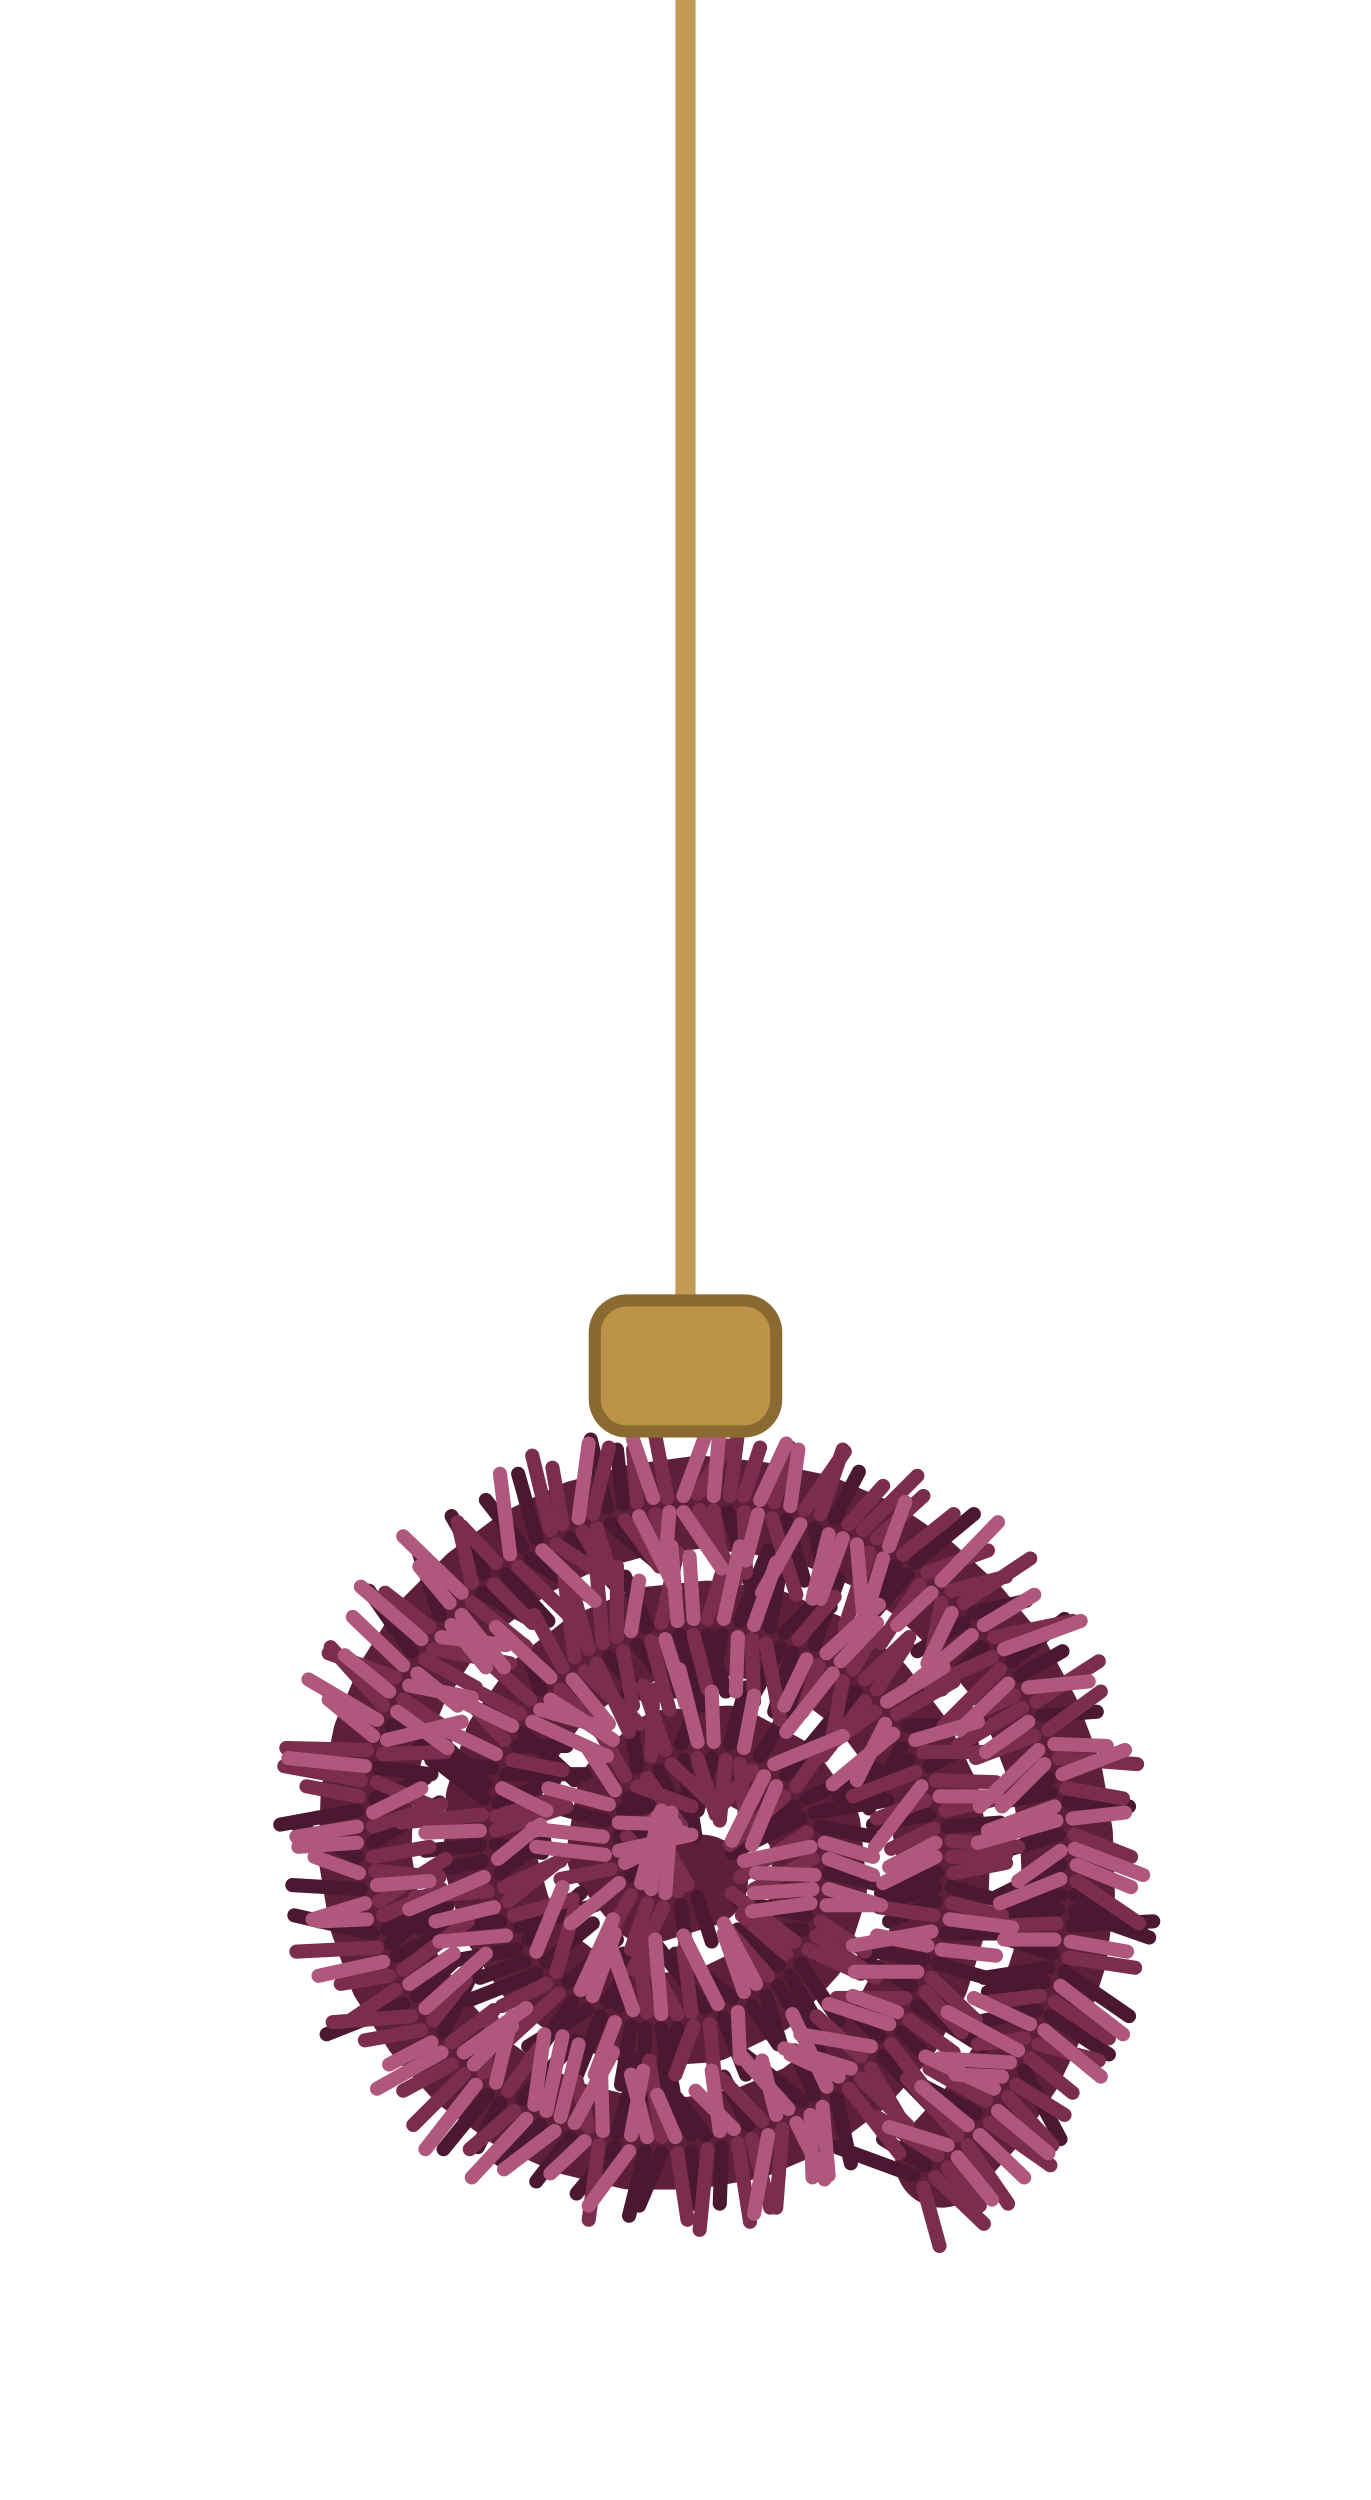
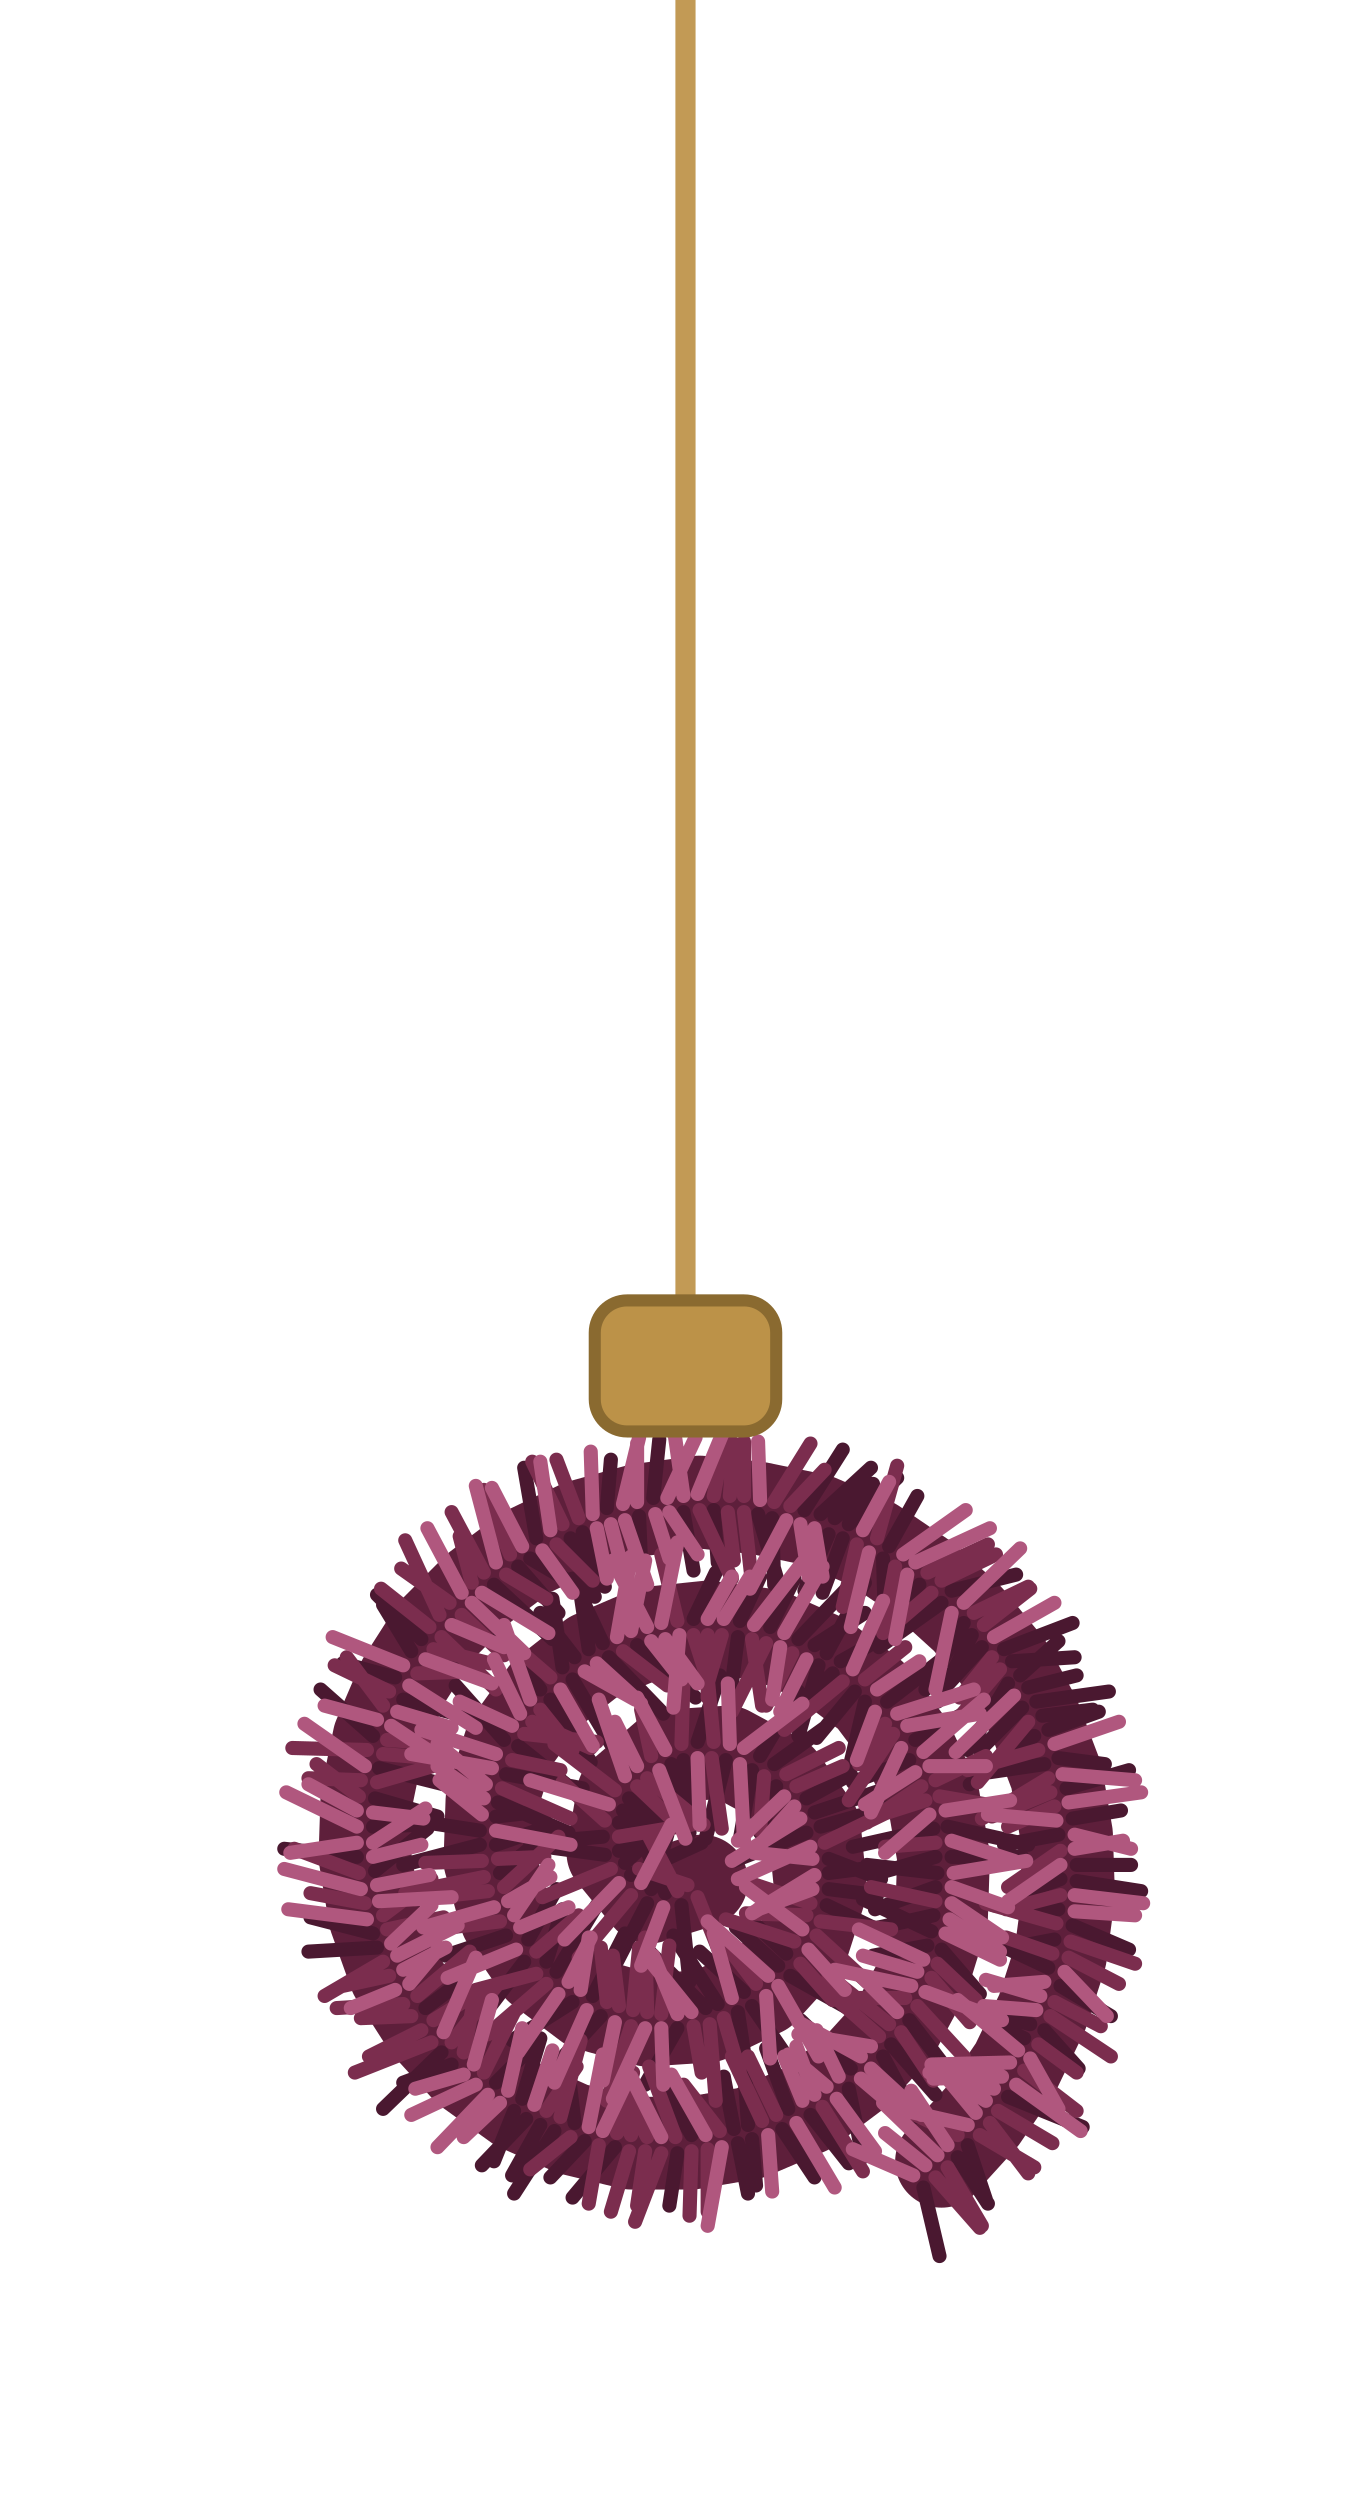
<svg xmlns="http://www.w3.org/2000/svg" viewBox="0 0 68 124" width="68" height="124">
  <style>.b{transform-origin:34px 0;animation:b 3.2s ease-out 0.25s 1 both}@keyframes b{0%{transform:rotate(2.6deg)}24%{transform:rotate(-1.8deg)}48%{transform:rotate(1.1deg)}72%{transform:rotate(-.5deg)}100%{transform:none}}@media (prefers-reduced-motion:reduce){.b{animation:none}}</style>
  <g class="b">
    <path d="M34 0V66" stroke="#C29A55" stroke-width="1" />
    <path d="M34.8 93.3L32.2 94.1L30.4 91.9L30.9 89L33.1 87.1L36.1 86.9L38.7 88.3L40.4 90.7L40.7 93.7L39.8 96.5L37.8 98.7L35.1 100L32.1 100.2L29.2 99.4L26.8 97.6L25.1 95.1L24.3 92.3L24.4 89.3L25.3 86.5L27.1 84L29.4 82.2L32.2 81L35.1 80.7L38.1 81.1L40.8 82.3L43.2 84.1L45 86.5L46.3 89.2L46.8 92.1L46.7 95.1L45.8 98L44.4 100.6L42.4 102.8L40 104.6L37.2 105.8L34.3 106.3L31.3 106.3L28.4 105.6L25.7 104.4L23.2 102.6L21.2 100.4L19.6 97.9L18.6 95.1L18.1 92.1L18.2 89.1L18.8 86.2L20 83.4L21.6 80.9L23.7 78.8L26.1 77L28.8 75.7L31.7 74.9L34.7 74.5L37.6 74.8L40.5 75.4L43.3 76.6L45.8 78.3L48 80.3L49.9 82.6L51.3 85.2L52.4 88.1L52.9 91L53 94L52.6 97L51.7 99.8L50.4 102.5L48.7 105L46.7 107.2" fill="none" stroke="#5E1F3B" stroke-width="4.6" stroke-linecap="round" stroke-linejoin="round" />
-     <path d="M34.6 94.1l0.7 2.2M33.8 94.5l0.3 2.9M31.3 93l2.3 -2.1M30.7 91.1l3 0M30 90.3l-3.4 -0.9M30.9 89.8l2.7 -0.5M31.2 89.2l2.9 0.1M31.6 87.6l-0.5 -3.6M32.7 87.8l1 2.4M33.9 87.3l0.6 3.8M33.8 86.5l1 -2.7M35.3 87.2l-0.7 2.6M36.2 86.5l0.8 -2.8M37.7 87.1l1.9 -3.1M39 88l2.4 -2.9M39.4 89.6l-2.9 1.9M40 89.2l3.4 -1.5M39.7 90.2l-3.4 1.7M40.4 89.9l3.6 -0.6M40.7 90.6l2.6 0.5M41.1 92.9l3 0.7M40 95l-3.4 -0.7M39.8 95.7l-3.1 0.1M39.7 97.4l1.9 2.8M38.6 97.5l-2 -1.8M39.2 98l1.8 3.1M38.6 98.5l2 3.1M38 99l0.7 2.3M37.3 99.5l1.3 1.9M36.3 99.1l-2.8 -2.2M35.9 100.1l1.1 2.8M35 99.6l-2.5 -3.2M33.6 100.6l-1.3 3.4M32.8 100.6l0.6 3.1M32 100.6l-0.1 3.4M31.3 100.5l-0.5 2.9M30.7 99.5l0.2 -2.6M30.1 99.3l1.4 -2.1M29.8 100l-1.5 3.7M29.1 99.7l-2.9 1.8M28.4 99.3l-1.4 2M28.2 98.3l2.4 -2.1M27.1 97.3l2.3 -1.9M26.6 97.9l-3.3 1.3M26 97.3l-2.2 0.8M26.2 96.2l2.6 -2.3M25.6 96.7l-4 0.7M25.8 95.6l3.7 -1.1M24.8 95.3l-4 0.3M24.8 92.9l2.2 -1.6M23.9 92.3l-2.7 0.6M24.6 91.5l2.3 0.4M23.8 91.5l-2.7 0.3M24.7 89.4l2.8 -1.1M24 89.2l-3.2 -2.5M24.1 88.5l-2.1 -2M25.1 88l3.9 -0M24.4 87.7l-3 -0.4M25.7 86.6l2.4 0M26 86l2.5 2.3M26.8 83.8l-0.8 -2.2M30.2 82.2l1.6 1.8M31.6 81.6l1.9 2.3M32.1 80.7l-1.1 -2.5M33.7 81.1l1.2 3.5M35.1 81.1l0.9 2.8M35.8 81.1l-0.6 2.9M36.7 80.4l1.4 -3.5M38.2 80.7l0.6 -3.3M38.7 81.7l-1.6 2.9M38.9 81l1.8 -1.8M39.3 82l-0.9 2.9M40.4 81.6l1.2 -3.3M42.4 83.9l-1.2 2.3M45 85.6l3.7 -0.1M44.7 86.7l-1.6 3M45.1 87.3l-3.5 1.8M46.1 87.6l2.1 -1.1M46.1 90l-2.8 0.5M47 90.6l2.6 -0.2M46.5 92.9l-2.8 1M46.4 93.6l-2.5 0.8M47.2 93.6l3.6 1M46.4 94.3l-2.3 1M46.9 95.9l3.1 0M45.8 97.2l-2.9 -0.5M46.5 97.4l3.8 1.1M45.2 98.5l-2.4 -1.3M45.5 99.5l3.2 2M44.7 100.8l2 1.9M43.6 101l-2 -1.9M43.8 102l2.8 2.9M41.5 104.1l0.7 3.2M40.4 103.9l-1 -2.2M39.8 104.2l-2.9 -2.3M37.1 105.4l-1.2 -2.4M35.8 106.5l-0.1 2.8M35 105.9l-2.2 -2.8M34.3 105.9l-1.2 -2.2M34.3 106.7l0.1 2.6M32.8 106.8l-1.1 2.6M32 106.7l-0.8 3.2M30.6 105.8l1.1 -3.7M30.5 106.5l-1.9 2.3M28.3 106l-1.7 2.2M26.8 105.4l-2 1.7M25.9 104.1l2.7 -2.9M24.8 104.3l-1.1 2.2M24.2 103.9l-2.2 2.7M22 100.8l1.7 -3.5M20.7 99l1.9 -1.8M20 99.4l-3.8 1.5M19.7 97l3.4 -1.7M19.4 96.4l2.8 -2.4M19.2 95.7l3 -1.2M18.5 95.9l-3.9 -0.9M17.9 93.7l-3.4 -0.2M17.7 92.1l-2.9 -1.5M18.5 91.4l3.3 -2M17.7 89.8l-3.8 0.7M18.6 89.2l2.5 -1M18.8 87.7l2.6 0.3M19.4 85.6l2.7 0.9M20.4 81.9l-2.1 -3M21.8 80.1l-1 -3M23.9 79l2.7 1.5M24 78l-1.6 -2.8M25.1 78.1l2.1 2.3M26.3 77.3l3.3 2.1M25.9 76.7l-1.8 -2.3M26.6 76.3l-0.9 -3.2M28.3 76.3l2.2 2.3M30.3 75.6l2.5 2.1M30.1 74.8l-0.8 -3.4M30.9 74.6l-0.3 -2.7M36.1 75l1.1 3.5M39 75.4l0.9 3M40.4 75.8l0.8 3.9M41.4 75.3l1.2 -2.3M44.4 77.7l-1.3 2.6M45 78.1l-2 2.3M45.4 77.5l2.9 -2.4M47.8 80.5l-2.3 1.4M48.3 80l2.6 -0.6M48.7 81.7l-2 2.1M50.2 82.4l2.6 -2.1M50.6 83.1l2.1 -1.2M51.7 85.1l2.7 -0.2M52 88.2l-3.2 1.2M52.1 88.9l-2.5 0.5M53 89.4l3 0.2M52.5 91l-3 0.9M52.6 92.5l-3.2 1.6M52.6 94l-3.8 1.1M53.3 94l3.3 1.8M52.5 94.7l-3.2 1M53.3 94.8l3.7 1.3M53.2 95.5l4 -0.2M52.2 96.9l-2.2 -0.7M52 97.6l-3.2 0.5M52.8 97.8l3.2 2.2M51.8 98.3l-2.8 0.5M51.4 99.7l-3 0.6M52.1 100l2.9 1.9M50.8 102.7l1.8 3.4M48.4 104.8l-3.3 -1.7M45.9 107.4l-2.1 -1.3M45.3 107.9l-3.8 -1.4" stroke="#4A1830" stroke-width="0.7" stroke-linecap="round" />
-     <path d="M34.1 93.5l-1.8 -3.2M33.6 93.8l-2.5 -2.7M32.9 94.6l-1.5 3.1M32.1 94.4l-0.8 2.3M31.3 94l-1.8 3.2M30.3 92.7l-2.5 0.5M31.6 88.6l2.7 1M31 88.1l-1.6 -2.9M32.1 88.2l1.7 2.4M32.3 87.1l0.1 -3.3M33.3 87.5l2.1 2M33 86.8l-1.1 -3.2M34.6 87.2l0.9 2.8M36 87.3l-0.3 3M36.7 87.5l0.3 3.1M37.3 87.8l-1.8 2.1M38.9 89.1l-2.7 2.4M39.5 88.6l1.4 -2M40 90.9l-3.3 2.2M40.3 92.2l-2.9 1.5M40.7 95.3l2.2 1.5M40.5 96l2.9 2.1M39.4 96.3l-3.1 -2.4M40.1 96.7l2.6 1.2M39 96.9l-2.2 -1.9M38.1 98l-2.1 -2.4M35.2 100.4l0.3 3.1M34.3 99.8l-0.4 -3.1M34.4 100.5l-0.9 2.4M33.6 99.9l-1.6 -3M32.1 99.8l-0.4 -2.7M27.7 98.9l-2.4 2.2M27.6 97.8l0.9 -3.1M27.1 98.4l-2.2 1.1M25.5 95l2.9 -0.8M25.2 94.3l2.9 -2.3M25 93.6l2.8 -1.3M24.2 93.8l-3.6 0.3M24.6 90.8l3.5 -1.2M24.6 90.1l3.6 -1.1M23.9 90l-4 0.4M25.4 87.3l2.5 0.5M25 86.3l-1.9 -2.1M25.8 85l-2.3 -1.2M26.3 84.3l-2.8 -2.5M27.8 83.8l2.4 2.6M27.9 82.7l-1.4 -2.6M29 82.9l2.7 2.6M28.5 82.2l-0.5 -3.9M29.6 82.5l1.6 3.4M29.2 81.8l-0.8 -2.9M29.9 81.5l-0.3 -3.5M30.9 81.9l0.5 2.7M30.6 81.2l-0 -3.5M32.3 81.4l0.9 3.4M32.8 80.5l0.8 -3.5M34.4 81.1l0.7 2.7M35.1 80.3l0.9 -2.9M37.3 81.3l0.1 3.1M38 81.5l0.7 3.8M39.6 81.3l1.8 -2.1M40.6 82.6l-0.8 2.3M41.8 83.4l-0.6 3.2M42.3 82.8l1.2 -2M42.9 83.3l2.2 -2.1M42.9 84.4l-2.1 2.7M43.5 83.8l1.5 -2.3M43.4 84.9l-2.2 1.6M44.5 85l2.8 -1.6M45.8 86.9l3.4 -0M45.4 87.9l-3.1 1.2M46.4 88.3l3 0.1M45.9 89.3l-2.4 0.9M46.9 89.8l2.7 -0.6M46.3 90.7l-2.1 1M47.2 91.3l3.3 0.3M47.2 92.1l2.7 -0.1M47.3 92.9l2.6 -0.5M47.2 94.4l2.5 0.6M46.3 95l-2.7 -0.4M46.2 98.1l2.2 2.1M45.9 98.8l1.8 2M44.9 99.1l-3.4 -0M45.1 100.2l2.2 1.6M44.2 101.4l2.1 2.7M42.7 102l-2.2 -2M43.2 102.6l2 3.4M42.7 103.1l2.3 2.3M42.1 103.6l2.5 3.2M38.8 105.6l-0.3 3.9M37.8 105.2l-2 -2.1M37.3 106.1l0.9 3.4M36.6 106.3l0.6 3.9M35.1 106.6l-0.4 4M33.6 106.8l0.5 3.3M32.8 106l-0.6 -3.8M29.7 106.4l-0.5 3.7M29.2 105.5l-0.6 -2.3M25.5 104.7l-2.2 1.9M25.2 103.7l1.5 -2.1M24 102.8l0.4 -2.6M23 102.9l-2.5 2.5M22.4 102.4l-2.4 1.3M22.4 101.3l2.1 -1.6M21.5 100.2l1.6 -2M20.9 100.7l-2.8 0.5M20.4 100l-3.9 0.3M19.6 98.7l-2.2 1.5M20 97.7l3.2 -2.4M19.3 98l-2.4 0.4M18.7 96.6l-4 0.2M19 95l2.9 -1.3M18.8 94.3l3.3 -2.1M18.6 92.8l3.2 0.3M18.5 92.1l2.8 -0.5M18.5 90.6l3.4 -1.1M17.8 89.1l-2.6 -0.5M18.7 88.4l3 1.3M17.9 88.3l-3.8 -0.7M19 87l3.1 -0.1M18.2 86.8l-4 -0.1M19 84.6l-2.6 -2.9M20 84.3l2.1 1.4M19.6 83.2l-3.3 -1.2M21.1 82.3l2.5 1.4M21.5 81.8l3.8 0.7M21.3 80.7l-2.2 -1.7M23.4 79.5l2.7 2.2M23.4 78.5l-0.7 -3M24.5 78.6l1.9 1.9M24.6 77.5l-1.7 -1.8M25.7 77.7l2.7 2.6M27.6 76.6l2.6 1.7M27.3 75.9l-0.9 -3.7M27.9 75.6l-0.5 -2.8M28.9 76l1.3 2.3M29.6 75.8l0.7 2.3M29.4 75.1l0.8 -3.3M31 75.4l1.7 2.3M31.6 74.5l-0.2 -2.6M32.5 75.1l1 2.4M33.1 74.3l-0.6 -3.1M34.7 74.9l1.8 3.5M34.6 74.1l1.5 -2.4M35.4 74.9l0.4 2.5M36.2 74.2l0.5 -3.9M36.9 75l0.1 3M36.9 74.2l0.8 -2.4M38.3 75.3l1.2 3.8M38.4 74.5l0.8 -2.7M39.9 74.9l2 -2.9M40.7 75.1l1.1 -3.2M42.1 75.6l1.7 -1.9M42.8 75.9l2.7 -2.7M43.1 77l-1.2 3.7M43.5 76.3l2.3 -2.1M44.8 77.1l2.5 -2M45.6 78.6l-1.9 2.9M46 78l3 -1.1M46.7 79.5l-0.5 2.5M47.2 78.9l2.7 -0.7M47.8 79.5l3.3 -2.2M49.3 81.2l3.9 -0.8M49.2 82.2l-3.1 1.4M49.6 82.8l-2.8 2.8M50.3 84.1l-3.2 1.5M50.7 84.7l-3.2 1.9M51.4 84.4l3.1 -2M51.3 86.1l-2.9 1.1M52 85.8l2.6 -1.9M52.5 87.2l3.9 0.3M52.9 88.7l2.8 0.5M53.3 91l2.8 1.1M53.4 93.3l3.1 2.1M52.4 95.4l-2.4 0.1M53 97.1l3.3 0.5M51.6 99l-2.7 0.3M52.3 99.3l2.7 1.8M50.8 101.1l-2.3 0.3M51.5 101.4l3 0.8M51.1 102.1l2.1 1.7M50.4 103.4l2.4 1.5M50 104l2.2 2.4M48.9 104.2l-2.8 -1.6M49.1 105.3l3 2.1M47.5 105.9l-2.5 -2.8M48 106.4l2 2.9M46.5 106.9l-3 -1.9M47 107.5l1.6 1.9M46.4 108l2.4 2.3M45.8 108.5l0.8 2.9" stroke="#7B2D4E" stroke-width="0.7" stroke-linecap="round" />
-     <path d="M33 93.9l0.3 -4M32.3 93.7l0.3 -3.6M31.8 93.4l1 -3.6M30.7 93.4l-2.4 2M31 92.4l2.9 -1.5M30.7 91.8l3.6 -0.8M30 92l-3.4 -0.4M29.9 91.1l-3.5 -0.4M30.7 90.4l2.8 0.1M30.2 89.5l-3 -0.8M30.5 88.8l-1.3 -2M34.6 86.4l-0.9 -3.6M35.4 86.4l-0.1 -2.5M36.9 86.7l0.5 -2.6M37.9 88.1l-1.6 3.2M38.4 87.5l3.4 -1.4M38.5 88.6l-1.2 2.9M40.2 91.6l-3.3 0.7M40.9 91.4l2.4 0.7M41.1 92.2l2.2 0.8M40.4 93l-2.9 -0.1M40.3 93.7l-2.9 0.2M41.1 93.7l2.6 0.8M40.2 94.4l-2.9 0.4M41 94.5l2.3 -0M37.5 98.4l-1.6 -3M36.9 98.8l-1 -2.9M36.6 99.8l0.1 2.3M35.6 99.4l-1.7 -3.4M32.8 99.9l-0.3 -3.7M31.4 99.7l-1.3 -3.7M30.5 100.3l-1 2.6M29.4 99l1.1 -3.1M28.8 98.7l1.6 -3.5M26.6 96.8l1.3 -3.2M25.1 96l-3.3 0.3M24.5 94.6l-2.9 0.7M24 93.1l-3.7 1.6M24.7 92.2l2.1 -1.7M23.8 90.8l-2.7 0.1M24.9 88.7l2.2 1.1M24.6 87l-2.5 -1.2M25.4 85.6l-2.9 -1.4M26.4 85.4l3.7 1.7M26.8 84.8l3.2 0.9M27.3 84.3l3.1 2M27.3 83.2l-2.7 -2.5M28.4 83.3l1.8 2.2M31.3 80.9l0.4 -2.5M33 81.3l1 3.2M33.6 80.4l-0.3 -3.7M34.4 80.3l-0.2 -3.1M35.9 80.3l0.8 -3.6M36.6 81.2l-0.1 2.7M37.4 80.6l1.1 -3.1M40 82.3l-1.1 2.3M41 82l2.6 -2.4M41.3 83l-2.3 2.9M41.7 82.4l1.8 -1.9M44 84.4l2.8 -1.7M43.9 85.5l-1.4 2.8M44.3 86l-3 2.5M45.4 86.3l3.1 -0.9M45.7 88.6l-2.3 3M46.6 89.1l2.8 0M46.4 91.4l-2.3 1.2M46.4 92.1l-2.6 1.3M47.1 95.2l3.1 0.4M46.2 95.8l-3.9 0.7M46 96.5l-2.5 -0.5M46.7 96.7l2.7 0.3M45.5 97.8l-3.1 -0M44.5 99.8l-2.2 -0.8M44.1 100.4l-3 -1M43.2 101.5l-3.5 -0.6M42.2 102.6l-3.3 -1M41.6 103l-2.4 -1.1M41 103.5l-1.7 -3.6M40.8 104.5l0.3 3.4M40.2 104.9l0.1 3.1M39.1 104.6l-2.3 -2.6M39.5 105.3l1.4 2.8M38.5 104.9l-0.7 -2.7M38.1 105.9l-0.7 3.9M36.4 105.6l-1.9 -1.9M35.7 105.7l-0.4 -3M33.5 106l-0.9 -2.1M32.1 106l-0.8 -3.1M31.3 105.9l0.6 -3.2M31.2 106.7l-2 2.7M29.9 105.7l-0.1 -3.3M29 106.2l-1.7 1.6M28.5 105.3l1.9 -3.5M27.8 105l0.9 -3.6M27.5 105.7l-2.5 1.9M27.1 104.7l0.8 -3.7M26.5 104.4l0.5 -3.5M26.1 105.1l-2.7 2.9M24.6 103.3l0.8 -3.3M23.6 103.4l-2.5 3.2M23.5 102.4l1.9 -1.9M23 101.8l3.1 -2.2M21.9 101.8l-3.2 1.8M21.4 101.3l-2.1 1.1M21.1 99.6l3 -2.7M20.3 98.4l2.2 -1.5M19 97.3l-3.2 0.7M18.2 95.2l-2.4 0.1M18.1 94.4l-2.6 0.8M18.7 93.5l2.6 -0.2M17.8 92.9l-2.2 -0.8M17.7 91.4l-2.9 0.2M17.7 90.6l-3 0.5M18.5 89.9l2.4 -1.2M18.1 87.6l-3.8 -0.4M19.2 86.3l3.7 -0.9M18.5 86.1l-2.2 -1.8M18.7 85.3l-3.4 -2M19.7 84.9l2.5 1.8M19.3 83.9l-2.2 -1.8M20.3 83.6l3.1 0.6M20.7 83l2 1.6M20 82.6l-2.5 -2.4M20.9 81.3l-3 -2.6M21.9 81.2l3.2 0.4M22.4 80.6l1.7 2.1M22.9 80.1l2.1 2.6M22.3 79.5l-1.5 -1.8M22.9 79l-2.9 -2.8M25.3 77.1l-0.5 -4M26.9 76.9l2.6 2.5M28.7 75.3l0.5 -3.7M31.7 75.2l1.8 3.6M32.4 74.3l-1 -2.9M33.2 75l-0.2 2.6M33.9 75l1.9 2.8M33.9 74.2l1.2 -3.3M35.4 74.2l0.3 -3.4M37.6 75.1l-0.6 2.3M37.7 74.4l1.3 -2.8M39.2 74.7l0.4 -2.8M39.7 75.6l-1.9 3.4M41.1 76.1l-0.8 3.2M41.8 76.3l-1.1 3M42.5 76.6l0.3 3.4M43.8 77.3l-1 3.3M44.1 76.7l0.8 -2.2M46.2 79l-1.7 1.6M46.7 78.4l2.8 -2.9M47.2 80l-1.2 2.5M48.2 81.1l-2.9 2.4M48.8 80.6l2.5 -1.5M49.8 81.8l3.8 -1.4M50 83.5l-2.4 2.3M51 83.7l3 -0.3M51 85.4l-2.1 1.5M51.5 86.8l-2.9 2.8M52.3 86.5l2.6 0.1M51.8 87.5l-2.1 2.1M52.7 88l3.1 -1.2M52.3 89.6l-3.3 1.2M52.4 90.3l-3.9 1.1M53.2 90.2l2.6 -0.3M52.6 91.8l-2.1 1.5M53.3 91.7l3.4 1.3M53.4 92.5l2.7 1.1M52.6 93.2l-3 1.2M52.3 96.2l-2.5 0M53.1 96.3l2.8 0.5M52.6 98.5l3.1 2.4M51.1 100.4l-2.8 -1.3M51.8 100.7l2.8 2.3M50.5 101.7l-3.5 -1.9M50.1 102.3l-3.5 -0.2M49.7 103l-2.3 -0.1M49.3 103.6l-3.4 -1.6M49.5 104.7l2.5 2.1M48 105.4l-2.3 -1.9M48.6 105.9l2.2 2.1M47 106.4l-2.9 -0.9M47.5 107l1.7 2.1" stroke="#B0577E" stroke-width="0.7" stroke-linecap="round" />
+     <path d="M33.8 94.5l0.4 3.8M33 93.9l-1.3 -3M32.3 93.7l0.8 -2.7M32.1 94.4l-1.5 2.9M31.3 93l3.5 -1.6M31 92.4l2.1 -2M30.7 91.8l3.5 -2M30 92l-3.7 -0.5M29.9 91.1l-3.5 0.3M30.7 90.4l2.5 -0.4M30.9 89.8l3.8 0.7M31.2 89.2l2.2 1.3M33.3 87.5l0.9 3.4M33.9 87.3l0.2 3M34.6 86.4l1.1 -3.3M36 87.3l-1 3.9M37.3 87.8l-0.6 3.4M37.7 87.1l1.9 -3.2M38.4 87.5l2.5 -1.8M38.5 88.6l-0.8 2.3M40 89.2l2.2 -1.2M40.4 89.9l3.3 -1.1M40 90.9l-3.6 1.4M40.7 90.6l3.5 -1M41.1 92.2l2.6 1M41.1 92.9l2.4 -0.3M41.1 93.7l2.4 0.3M41 94.5l2.5 1.2M39 96.9l-1.7 -1.6M38.6 97.5l-2.1 -1.9M39.2 98l3.2 1.8M36.9 98.8l-2.2 -2M37.3 99.5l2.2 3.2M36.6 99.8l0.5 3.3M35.6 99.4l-2.2 -3.4M35 99.6l-2.8 -2.8M33.6 100.6l-1.6 2.8M29.8 100l-2.4 2.6M29.4 99l1.6 -3.1M28.4 99.3l-3 1.9M27.6 97.8l2 -3.3M27.1 97.3l0.8 -2.6M26 97.3l-1.6 2.1M26.2 96.2l1.4 -2.5M25.1 96l-3 1M24.8 92.9l2.3 -1.9M24.6 91.5l2.3 -0.8M23.8 91.5l-3.8 1M23.8 90.8l-2.6 -0.4M24.6 90.1l2.7 -0.3M24.7 89.4l3.5 1.5M25.1 88l3.8 0.7M25.7 86.6l3 2.4M25 86.3l-2.4 -2.7M27.3 84.3l2 3.1M26.8 83.8l-2 -2.8M28.4 83.3l1.9 3.2M27.9 82.7l-0.5 -3.4M28.5 82.2l-1.7 -2.2M29.2 81.8l-0.4 -2.7M30.2 82.2l2.7 2.8M29.9 81.5l-1.5 -3.2M31.6 81.6l2.9 2.6M34.4 80.3l1.1 -2.3M36.6 81.2l-0.4 3.1M36.7 80.4l1 -2.2M38.2 80.7l1.2 -2.4M39.6 81.3l2.4 -2.5M40.4 81.6l2.5 -1.6M40.6 82.6l-1 3.5M41 82l1.9 -3.5M41.3 83l-2.7 2.6M41.7 82.4l3.2 -1.8M42.4 83.9l-1.9 2.3M42.9 84.4l-0.7 3M44 84.4l2.6 -2M45.4 86.3l3.5 -1.9M45.1 87.3l-2.8 1.1M46.3 90.7l-4 0.9M47 90.6l4 0.9M46.4 92.1l-2.8 0.8M47.2 92.1l3.5 -0M46.5 92.9l-3.5 -0.4M46.4 93.6l-3 1.1M46.3 95l-2.7 0.6M46.2 95.8l-3.4 -1.6M46 96.5l-2.7 0.5M46.7 96.7l1.9 2.2M45.1 100.2l2.3 3M44.2 101.4l2.2 2.5M43.8 102l1.6 3M42.2 102.6l-2.5 -2.4M42.1 103.6l0.7 3.4M40.2 104.9l1.9 2.4M39.1 104.6l-1.1 -3M38.8 105.6l1.6 2.4M37.1 105.4l-0.2 -2.9M37.3 106.1l0.2 2.3M36.4 105.6l-0.5 -2.6M36.6 106.3l0.5 2.5M34.3 105.9l-1.6 -2.8M33.6 106.8l-0.4 2.6M30.5 106.5l-2.1 2.5M29 106.2l-1.7 1.8M28.5 105.3l-0.4 -3.3M27.5 105.7l-2 3.1M26.8 105.4l-1.4 2.5M26.1 105.1l-2.2 2.3M25.9 104.1l0.9 -3M25.5 104.7l-1 2.5M24.6 103.3l1.8 -1.8M22.4 102.4l-2.4 0.9M21.9 101.8l-2.9 2.8M21.1 99.6l2 -1.5M18.7 96.6l-3.4 0.2M18.5 95.9l-3.1 -0.8M18.6 92.8l2.6 -2.1M17.7 92.1l-3.6 -0.4M18.5 90.6l2.6 -0.1M18.6 89.2l3.1 0.9M18.8 87.7l3.2 0.8M18.5 86.1l-2.6 -2.3M20 84.3l3.7 1M19.6 83.2l-2.6 -0.7M20.4 81.9l-1.4 -2.3M20.9 81.3l-2.2 -2.2M24.5 78.6l2.9 2.7M25.7 77.7l2 2.3M26.3 77.3l2.4 1.4M26.6 76.3l-0.6 -3.5M28.3 76.3l1.2 2.9M28.9 76l1.1 2.7M30.1 74.8l0.2 -2.4M31.7 75.2l0.1 2.4M32.4 74.3l0.3 -2.9M33.9 75l0.5 2.9M35.4 74.9l0.2 2.6M37.6 75.1l1 3.4M38.3 75.3l0.1 3.3M39.9 74.9l1.9 -3M40.7 75.1l2.5 -2.3M41.1 76.1l-1.2 2.8M41.4 75.3l1.9 -1.7M41.8 76.3l-1 2.7M42.1 75.6l2.4 -2.3M43.8 77.3l0.1 3.4M44.1 76.7l1.4 -2.5M45.6 78.6l-1.2 2.2M46.7 79.5l-3.1 2.2M47.2 78.9l3.2 -0.8M47.8 80.5l-1.9 3.3M48.2 81.1l-1.7 3.3M48.7 81.7l-2.1 2.3M49.8 81.8l3.4 -1.3M50.2 82.4l3.1 -0.2M50 83.5l-2 3.3M50.6 83.1l1.9 -1.7M51 83.7l2.4 -0.6M50.7 84.7l-2.1 2.1M51.4 84.4l3.6 -0.5M51.7 85.1l2.5 -0.3M51.3 86.1l-3.2 2.4M52 85.8l2.5 -0.9M51.8 87.5l-2.7 0.4M52.5 87.2l2.3 0.3M52.9 88.7l3.1 -0.9M53.2 90.2l2.4 -0.4M52.5 91l-2.7 0.5M53.4 92.5l2.7 -0M52.6 93.2l-2.2 0.8M53.4 93.3l3.2 0.5M52.5 94.7l-3.2 -0.2M53.2 95.5l2.8 1.2M52.3 96.2l-2.6 0.5M52 97.6l-3.2 -1.5M52.6 98.5l2.5 1.5M51.1 100.4l-3.3 -0.9M51.8 100.7l1.7 1.9M50.8 101.1l-2.7 -1.3M50 104l3.7 1.5M48 106.4l0.9 2.7M47.5 107l1.5 2.3M45.8 108.5l0.8 3.4" stroke="#4A1830" stroke-width="0.7" stroke-linecap="round" />
+     <path d="M34.1 93.5l-2.4 -0.8M34.6 94.1l1 2.5M33.6 93.8l-1.5 -2.9M31.3 94l-2.6 3.1M30.3 92.7l-3.4 1.4M30.7 91.1l3.6 -0.6M30 90.3l-2.1 -1.9M30.5 88.8l-3 -2.3M31.6 88.6l2.1 2M32.1 88.2l2.8 2.3M32.3 87.1l-0.5 -2.3M33.8 86.5l0.1 -3.1M35.3 87.2l0.5 3.5M35.4 86.4l-0.3 -3.2M37.9 88.1l-0.2 2.7M39 88l2.6 -1.3M39.5 88.6l2.3 -1M40.9 91.4l3.5 -1.7M40.2 94.4l-3.6 -1.2M40 95l-3 -0.1M40.7 95.3l3.5 0.4M40.5 96l2.5 2.3M39.4 96.3l-3.4 -1.1M39.7 97.4l1.6 1.8M37.5 98.4l-1.7 -2.2M35.9 100.1l0.8 2.7M35.2 100.4l0.3 3.8M34.4 100.5l0.4 2.3M32.8 99.9l0.4 -3.4M32.1 99.8l-0.1 -3.7M31.4 99.7l0.3 -3.1M31.3 100.5l-1.2 3.7M30.7 99.5l-0.3 -2.5M30.1 99.3l-0.3 -2.7M27.1 98.4l-2.9 2.5M26.6 97.9l-3 0.8M26.6 96.8l2.1 -1.8M24.8 95.3l-3.3 0.4M25 93.6l2.7 -2.5M24.2 93.8l-3.6 0.4M24 93.1l-3.9 0.8M24.7 92.2l2.3 -0.1M23.9 92.3l-2.8 0.1M24.9 88.7l3.4 1.5M25.4 87.3l2.4 0.5M26 86l3.6 0.4M26.4 85.4l2.9 1.3M26.8 84.8l1.6 2M27.3 83.2l-2.2 -1.9M30.9 81.9l2.2 1.7M33.6 80.4l-0.8 -3.3M34.4 81.1l0.7 2.2M35.1 81.1l0 3.1M35.8 81.1l-0.7 2.4M37.3 81.3l0.5 3.3M38 81.5l-1.7 3.4M39.3 82l-1.3 2.6M41.8 83.4l-2.9 2.4M42.9 83.3l2 -1.6M43.9 85.5l-1.3 2M44.3 86l-2.2 3.3M45.7 88.6l-2.7 1.8M46.4 88.3l2.5 -1.2M45.9 89.3l-2.5 0.8M46.6 89.1l2.9 0.5M46.4 91.4l-2.5 0.2M46.4 94.3l-3.2 -0.7M46.5 97.4l1.9 1.8M46.2 98.1l1.9 2.2M44.9 99.1l-3.6 0M45.5 99.5l2.3 2.5M44.1 100.4l-3 -2.4M44.7 100.8l1.6 2.4M43.6 101l-2.6 -2.3M40.8 104.5l2 3.2M38.5 104.9l-1.4 -2.9M37.8 105.2l-1.5 -3.2M35.7 105.7l-1.8 -2.3M35.1 106.6l0 3.1M34.3 106.7l-0.1 3.2M33.5 106l-1.3 -3.5M32.8 106.8l-1.3 3.4M32.1 106l-1.3 -2.5M32 106.7l-0.4 2.7M31.3 105.9l-1.2 -2.9M31.2 106.7l-0.9 3M30.6 105.8l0.8 -3M29.7 106.4l-0.5 2.9M28.3 106l-2 1.6M27.8 105l1 -3.8M27.1 104.7l1.5 -2.2M24 102.8l1.5 -3M23 101.8l0.6 -3M22.4 101.3l2.3 -2.9M21.4 101.3l-3.8 1.5M21.5 100.2l2.1 -1.3M20.9 100.7l-2.6 1.3M20.4 100l-2.5 0.1M20.7 99l2.6 -2.2M20 99.4l-3.3 0.2M19.3 98l-2.3 0.5M19 97.3l-2.9 1.7M19.2 95.7l2.8 -0.6M19 95l2.4 -1.8M18.1 94.4l-2.7 -0.5M17.8 92.9l-3.2 -1.2M17.8 89.1l-2.1 -1.6M18.7 88.4l3.8 -1.1M17.9 88.3l-2.6 -0.1M19 87l3.5 0.3M18.2 86.8l-3.7 -0.1M19.2 86.3l2.9 0.2M19 84.6l-1.8 -2.4M19.3 83.9l-2.7 -1.3M20.7 83l2.7 -0.1M21.5 81.8l2.8 0.7M21.9 81.2l2.7 2.6M21.3 80.7l-2.4 -1.9M21.8 80.1l-1.7 -3.7M22.9 80.1l2.1 2M22.3 79.5l-2.4 -1.7M23.4 78.5l-0.6 -2.3M24 78l-1.6 -3M25.1 78.1l2 1.2M25.3 77.1l-1.3 -3.2M27.6 76.6l1.8 1.8M27.9 75.6l-1.5 -3.1M28.7 75.3l-1.1 -2.9M34.7 74.9l1.6 3.4M35.4 74.2l0.7 -3.8M36.1 75l0.3 2.4M36.2 74.2l0.2 -2.6M36.9 75l0.4 3.5M36.9 74.2l0 -2.7M38.4 74.5l1.8 -2.9M39.2 74.7l1.7 -1.8M42.5 76.6l-0.7 3.1M43.5 76.3l1 -3.6M44.4 77.7l-0.6 3.3M46 78l3 -1.4M46.2 79l-2.1 1.8M46.7 78.4l2.7 -1.3M48.3 80l2.7 -1.3M48.8 80.6l2.3 -1.8M49.2 82.2l-1.6 2M49.6 82.8l-2.2 2.6M51 85.4l-2.5 3M51.5 86.8l-3.5 1M52 88.2l-3.3 2M52.1 88.9l-2.9 1.2M52.3 89.6l-2.3 1M52.6 91.8l-2.6 1.8M52.6 94l-2.7 0.7M52.4 95.4l-3.5 -1M53.1 96.3l3.2 1.1M52.2 96.9l-2.3 -0.8M53 97.1l2.5 1.3M52.3 99.3l2.3 1.2M52.1 100l3 2M51.5 101.4l1.9 1.4M50.8 102.7l2.6 2M49.5 104.7l2.7 1.6M49.1 105.3l1.9 2.5M48.6 105.9l2.7 1.6M47.5 105.9l-2.7 -1.3M47 107.5l1.7 2.9M46.4 108l2.2 2.5" stroke="#7B2D4E" stroke-width="0.7" stroke-linecap="round" />
+     <path d="M32.9 94.6l-1.1 2.9M31.8 93.4l1.5 -2.9M30.7 93.4l-2.7 2.8M30.2 89.5l-3.9 -1.2M31 88.1l-1.3 -3.8M31.6 87.6l-1.1 -2.2M32.7 87.8l1.3 3.4M33 86.8l-1.4 -2.6M34.6 87.2l0.1 3.3M36.2 86.5l-0.1 -3M36.7 87.5l0.2 3.8M36.9 86.7l2.9 -2.2M38.9 89.1l-2.3 2.2M39.4 89.6l-1.7 1.9M39.7 90.2l-3.4 2.1M40.2 91.6l-3.6 1.6M40.3 92.2l-2.9 -0.3M40.4 93l-3.1 1.9M40.3 93.7l-2.7 1M39.8 95.7l-2.8 -2.1M40.1 96.7l1.8 2M38.1 98l-3 -2.7M38.6 98.5l2 3.5M38 99l0.2 3.1M36.3 99.1l-0.9 -3.2M34.3 99.8l-2.1 -2.6M33.6 99.9l-1.2 -2.9M32.8 100.6l0.1 2.8M32 100.6l-1.6 3.5M30.5 100.3l-0.6 2.9M29.1 99.7l-1.6 3.6M28.8 98.7l0.4 -2.6M28.2 98.3l1.1 -2.2M27.7 98.9l-2 2.9M25.6 96.7l-3.4 1.4M25.8 95.6l2.4 -1M25.5 95l1.7 -2.5M25.2 94.3l2.1 -1.2M24.5 94.6l-3.5 1M24.6 90.8l3.7 0.7M23.9 90l-2.1 -1.7M24 89.2l-2.3 -1.6M24.1 88.5l-2.4 -2M24.4 87.7l-4 -0.7M24.6 87l-3.7 -1.2M25.4 85.6l-2.6 -1.2M25.8 85l-1.3 -2.7M26.3 84.3l-1.3 -3.7M27.8 83.8l1.6 2.8M29 82.9l2.5 1.4M29.6 82.5l2.2 2M30.6 81.2l0.7 -4M31.3 80.9l0.7 -3.5M32.3 81.4l1.5 1.9M32.1 80.7l-1.7 -3.3M33 81.3l1.6 2.2M32.8 80.5l0.8 -4M33.7 81.1l-0.3 3.6M35.1 80.3l1.2 -2.1M35.9 80.3l1.3 -2.1M37.4 80.6l2.4 -3.1M38.7 81.7l-0.4 2.6M38.9 81l1.9 -3.3M40 82.3l-1.3 2.6M42.3 82.8l1.5 -3.4M43.5 83.8l2.1 -1.4M43.4 84.9l-0.9 2.4M44.5 85l3.8 -1.2M45 85.6l3.6 -0.6M44.7 86.7l-1.5 3.2M45.8 86.9l3 -2.6M45.4 87.9l-2.5 1.6M46.1 87.6l2.8 0M46.1 90l-2.2 1.9M46.9 89.8l3.2 -0.5M47.2 91.3l3.1 1M47.3 92.9l3.6 -0.6M47.2 93.6l2.8 1M47.2 94.4l2.5 1.7M47.1 95.2l2.5 1.6M46.9 95.9l2.7 1.3M45.8 97.2l-3.2 -1.5M45.5 97.8l-2.7 -0.8M45.2 98.5l-3.8 -0.8M45.9 98.8l3.8 1.4M44.5 99.8l-1.8 -1.8M43.2 101.5l-3.6 -0.6M42.7 102l-3.1 -1.7M43.2 102.6l2.5 2.3M42.7 103.1l2 1.7M41.6 103l-1.1 -2.3M41 103.5l-1.9 -1.6M41.5 104.1l1.9 2.6M40.4 103.9l-0.9 -2.4M39.8 104.2l-0.9 -2.2M39.5 105.3l1.9 3.2M38.1 105.9l0.2 2.8M35.8 106.5l-0.7 3.9M35 105.9l-1.7 -3M32.8 106l-1.5 -3M29.9 105.7l1.1 -2.3M29.2 105.5l0.7 -3.6M26.5 104.4l0.9 -2.7M25.2 103.7l0.7 -3.1M24.8 104.3l-1.8 1.7M24.2 103.9l-2.5 2.6M23.6 103.4l-3.2 1.5M23.5 102.4l0.9 -3.2M23 102.9l-2.4 0.7M22 100.8l1.6 -3.7M20.3 98.4l1.5 -1.8M19.6 98.7l-2.2 0.9M20 97.7l2.1 -1.1M19.7 97l3 -1.5M19.4 96.4l2 -1.9M18.2 95.2l-3.9 -0.5M18.8 94.3l3.6 -0.2M18.7 93.5l2.6 -0.5M17.9 93.7l-3.8 -1M18.5 92.1l2.4 -0.6M18.5 91.4l2.6 -1.7M17.7 91.4l-3.3 0.5M17.7 90.6l-3.5 -1.7M18.5 89.9l2.5 0.3M17.7 89.8l-2.4 -1.3M18.1 87.6l-3 -2.1M19.4 85.6l2.1 1.4M18.7 85.3l-2.6 -0.7M19.7 84.9l2.7 0.8M20.3 83.6l3.3 2.1M20 82.6l-3.5 -1.4M21.1 82.3l3.3 1.2M22.4 80.6l2.6 1.1M23.4 79.5l2.6 2.5M22.9 79l-1.7 -3.2M23.9 79l3.3 2M24.6 77.5l-1 -3.8M25.9 76.7l-1.5 -2.9M26.9 76.9l1.5 2.1M27.3 75.9l-0.5 -3.4M29.6 75.8l0.5 2.5M29.4 75.1l-0.1 -3.1M30.3 75.6l0.8 3.1M31 75.4l1.1 3.2M30.9 74.6l0.8 -3.3M31.6 74.5l0 -2.9M32.5 75.1l0.7 2.2M33.2 75l1.4 2.1M33.1 74.3l1.4 -3M33.9 74.2l-0.5 -3.5M34.6 74.1l1.4 -3.4M37.7 74.4l-0.1 -2.9M39 75.4l-1.8 3.4M39.7 75.6l0.4 2.6M40.4 75.8l0.4 2.4M42.8 75.9l1.3 -2.4M43.1 77l-0.9 3.7M44.8 77.1l3.1 -2.2M45 78.1l-0.6 3.2M45.4 77.5l3.7 -1.7M47.2 80l-0.8 3.8M47.8 79.5l2.8 -2.7M49.3 81.2l3 -1.7M50.3 84.1l-2.9 2.8M52.3 86.5l3.2 -1.1M52.7 88l3.6 0.3M53 89.4l3.6 -0.5M52.4 90.3l-3.4 -0.3M53.3 91l2.8 0.7M53.3 91.7l2.4 -0.4M52.6 92.5l-2.6 1.8M53.3 94l3.4 0.4M53.3 94.8l3 0.2M52.8 97.8l2.1 2.2M51.8 98.3l-2.5 0.2M51.6 99l-2.7 -0.8M51.4 99.7l-2.6 -0.2M50.5 101.7l-3 -2.5M51.1 102.1l1.4 2.5M50.1 102.3l-3.9 0.1M49.7 103l-3.4 0.1M50.4 103.4l3.2 2.3M49.3 103.6l-3.2 -0.8M48.9 104.2l-2.6 -1.6M48.4 104.8l-1.9 -2.3M48 105.4l-3.5 -0.8M47 106.4l-1.8 -2.7M46.5 106.9l-2.7 -2.6M45.9 107.4l-2 -1.6M45.3 107.9l-3 -1.3" stroke="#B0577E" stroke-width="0.7" stroke-linecap="round" />
    <rect x="29.5" y="64.5" width="9" height="6.5" rx="1.6" fill="#BC9248" stroke="#8A6A30" stroke-width=".6" />
  </g>
</svg>
